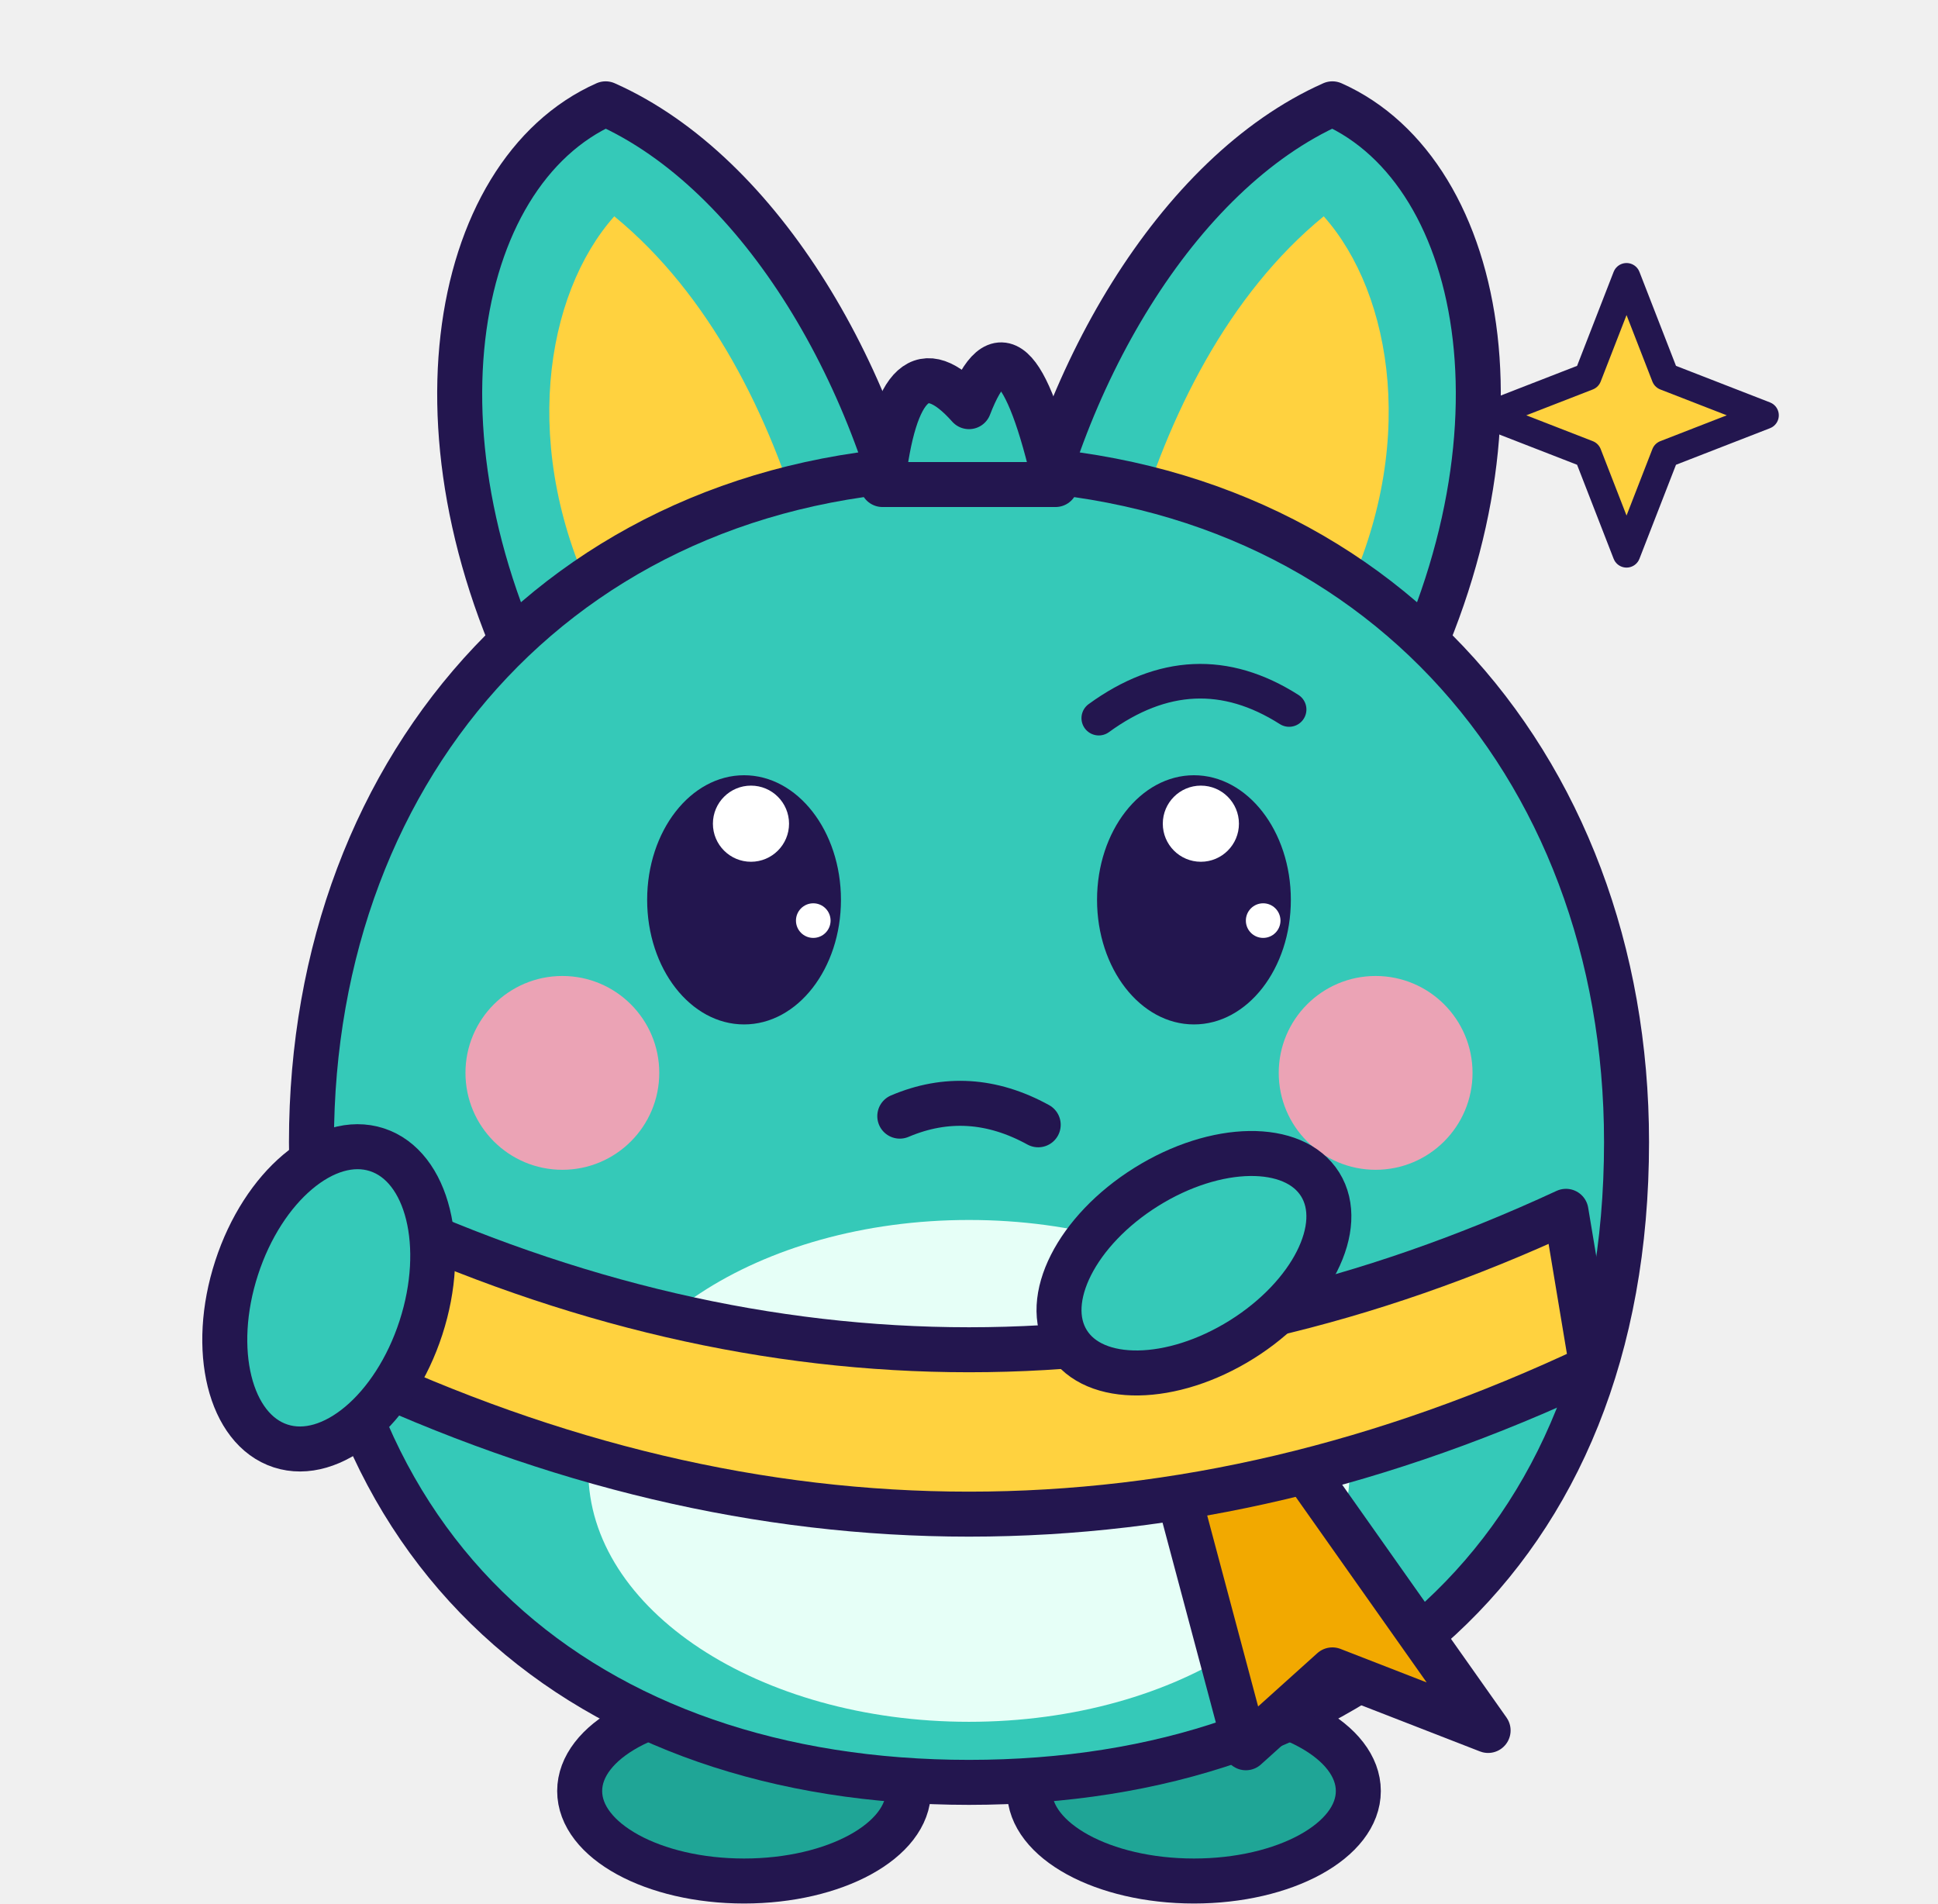
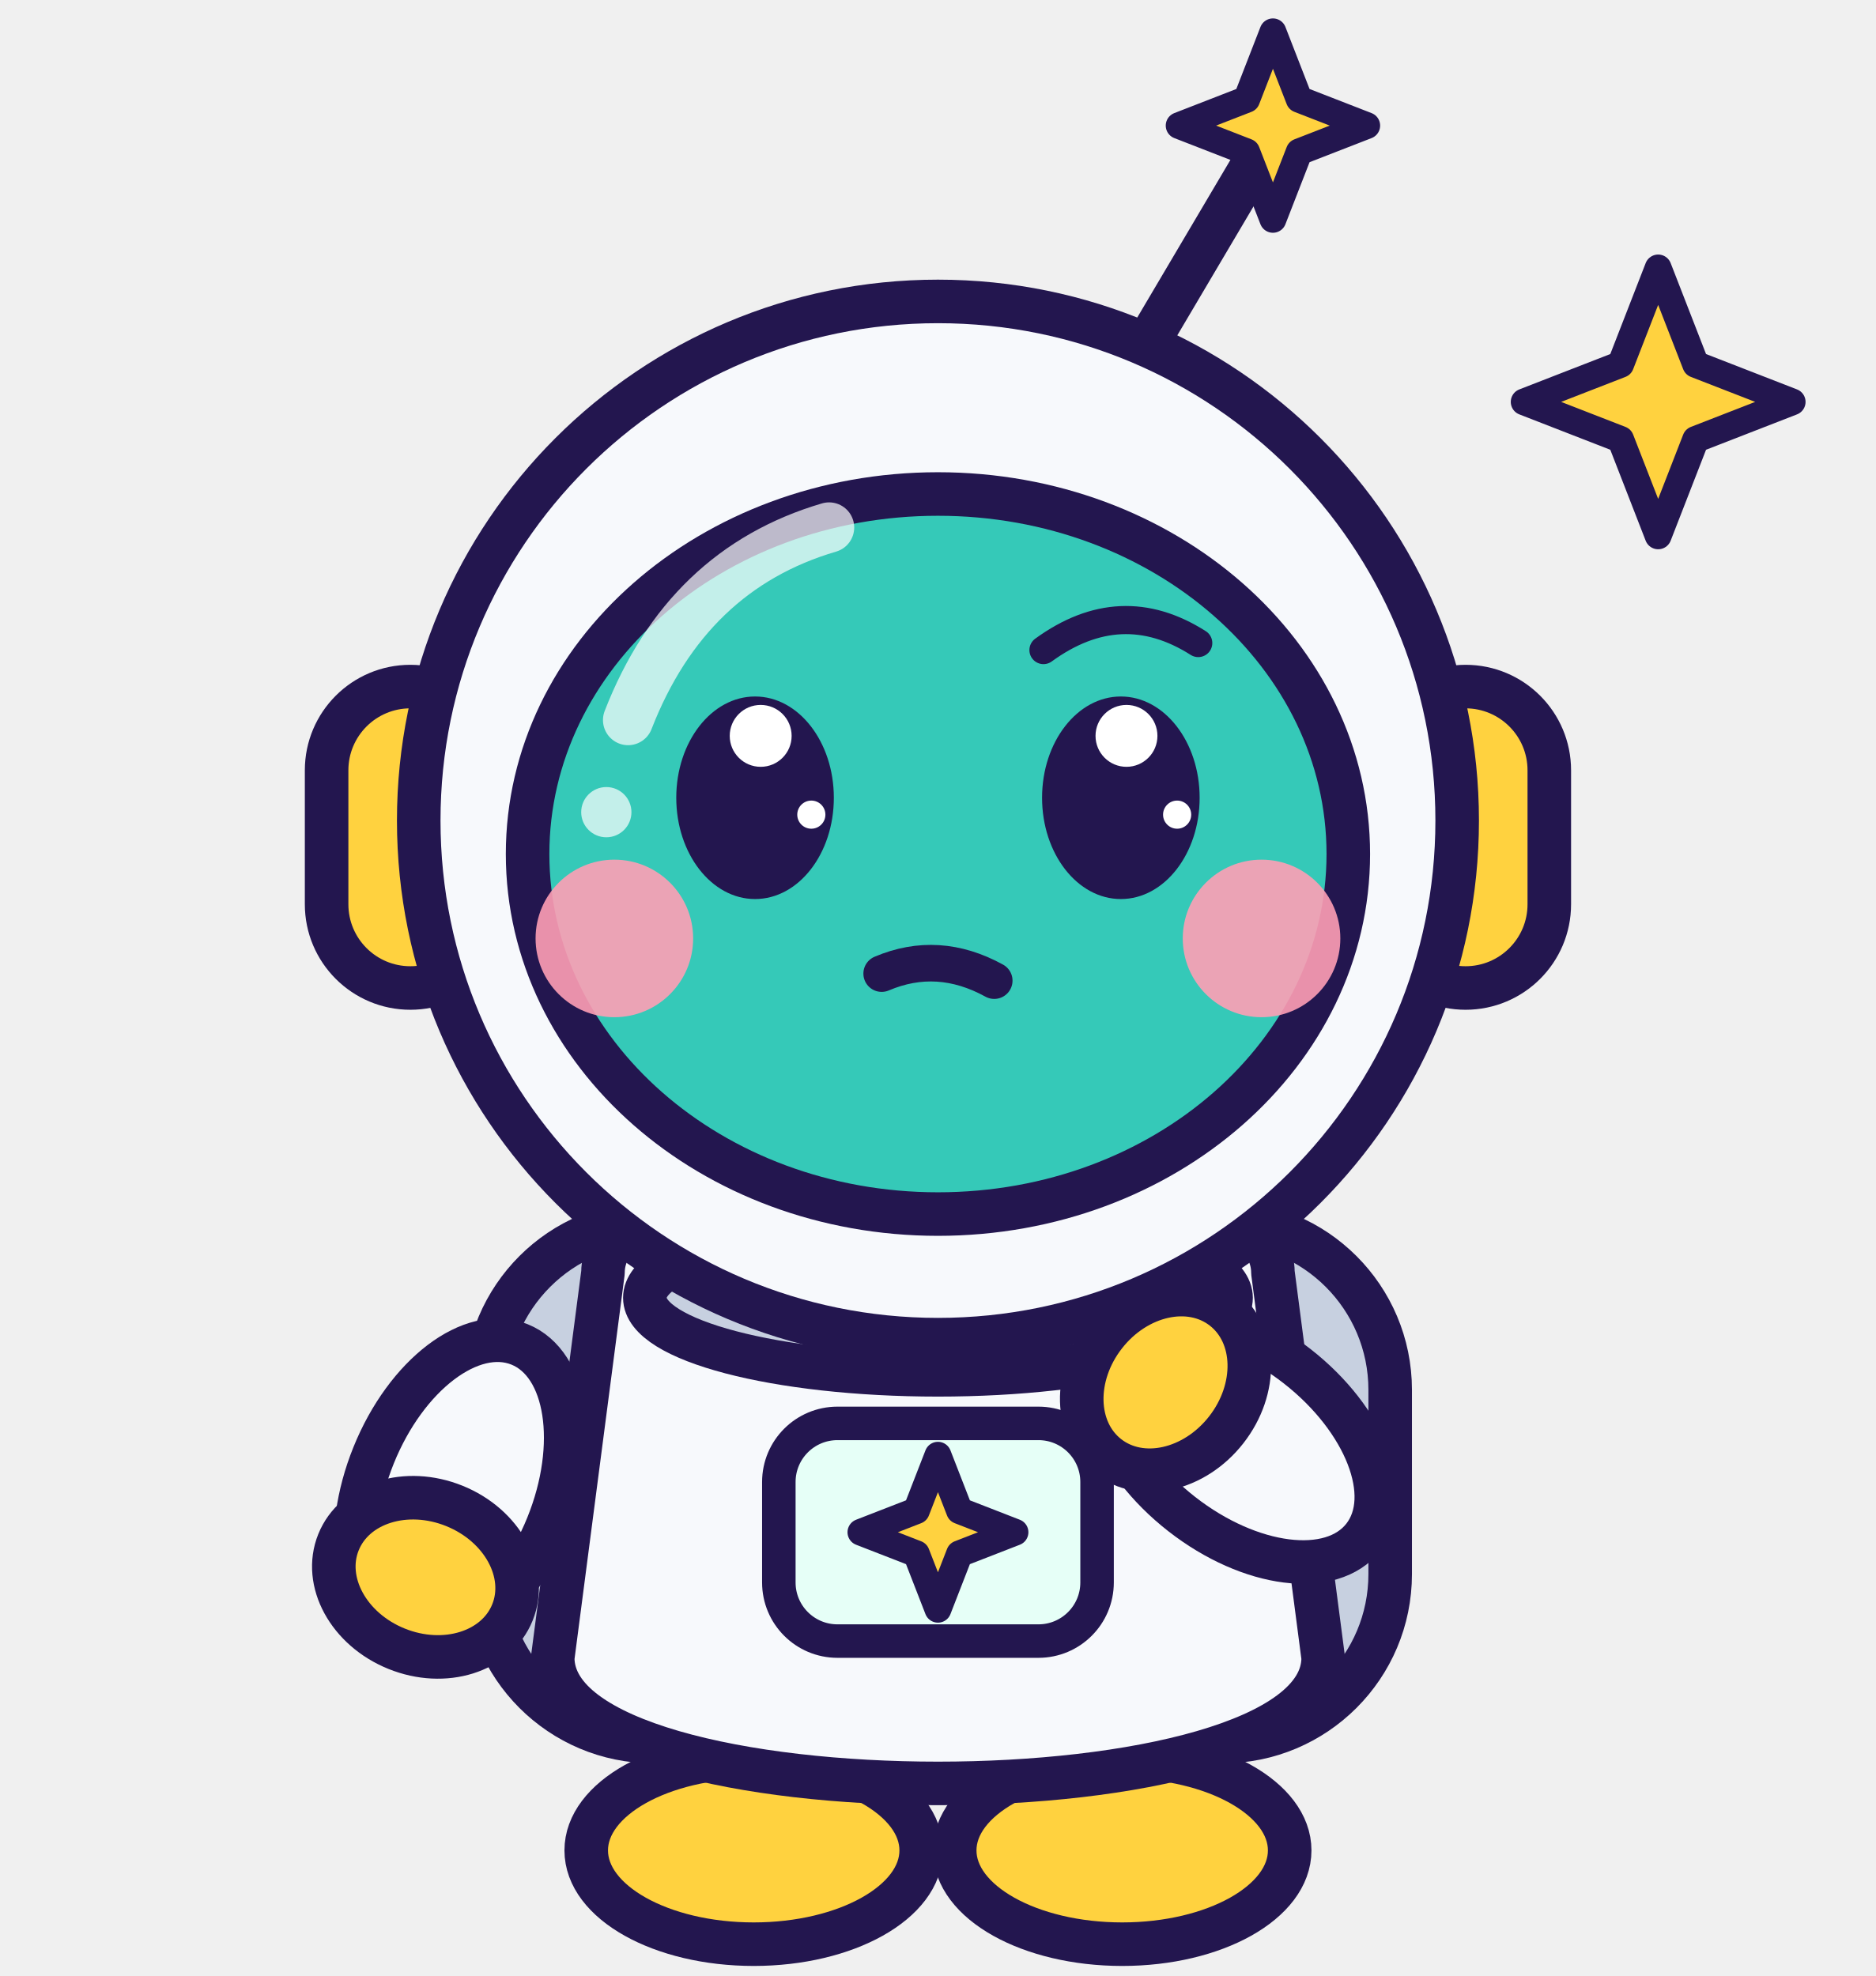
- <svg xmlns="http://www.w3.org/2000/svg" viewBox="-6 0 112 110" width="448" height="440" aria-label="Matty">
-   <ellipse cx="37" cy="103.5" rx="9.5" ry="5.2" fill="#1fa596" stroke="#23164f" stroke-width="2.6" stroke-linejoin="round" stroke-linecap="round" />
-   <ellipse cx="63" cy="103.5" rx="9.5" ry="5.2" fill="#1fa596" stroke="#23164f" stroke-width="2.6" stroke-linejoin="round" stroke-linecap="round" />
-   <g fill="#35c9b8" stroke="#23164f" stroke-width="2.6" stroke-linejoin="round" stroke-linecap="round">
-     <path d="M26 42 C17 26 20 10 29 6 C38 10 45 22 47 34Z" />
-     <path d="M74 42 C83 26 80 10 71 6 C62 10 55 22 53 34Z" />
-     <path d="M28.5 35 C24 26 25.5 17 29.5 12.5 C35 17 38.5 24 40.5 31Z" fill="#ffd23f" stroke="none" />
-     <path d="M71.5 35 C76 26 74.5 17 70.5 12.5 C65 17 61.5 24 59.5 31Z" fill="#ffd23f" stroke="none" />
+ <svg xmlns="http://www.w3.org/2000/svg" viewBox="-6 -8 112 118" width="448" height="472" aria-label="Matty">
+   <rect x="23" y="65" width="54" height="31" rx="10" fill="#c7d0e0" stroke="#23164f" stroke-width="2.6" stroke-linejoin="round" stroke-linecap="round" />
+   <ellipse cx="39" cy="102.5" rx="10" ry="5.6" fill="#ffd23f" stroke="#23164f" stroke-width="2.6" stroke-linejoin="round" stroke-linecap="round" />
+   <ellipse cx="61" cy="102.5" rx="10" ry="5.6" fill="#ffd23f" stroke="#23164f" stroke-width="2.6" stroke-linejoin="round" stroke-linecap="round" />
+   <path d="M30 68 C30 59 70 59 70 68 L73 91 C73 101 27 101 27 91Z" fill="#f7f9fc" stroke="#23164f" stroke-width="2.6" stroke-linejoin="round" stroke-linecap="round" />
+   <rect x="40.5" y="77" width="19" height="13" rx="3.5" fill="#e6fff7" stroke="#23164f" stroke-width="2" stroke-linejoin="round" stroke-linecap="round" />
+   <path d="M50 78.9 L51.288 82.212 L54.6 83.5 L51.288 84.788 L50 88.1 L48.712 84.788 L45.4 83.5 L48.712 82.212Z" fill="#ffd23f" stroke="#23164f" stroke-width="1.6" stroke-linejoin="round" stroke-linecap="round" />
+   <ellipse cx="50" cy="69.5" rx="17.5" ry="4.6" fill="#c7d0e0" stroke="#23164f" stroke-width="2.6" stroke-linejoin="round" stroke-linecap="round" />
+   <path d="M62.5 12.5 L69 1.5" fill="none" stroke="#23164f" stroke-width="2.6" stroke-linejoin="round" stroke-linecap="round" />
+   <path d="M70 -6.1 L71.568 -2.068 L75.6 -0.5 L71.568 1.068 L70 5.1 L68.432 1.068 L64.4 -0.5 L68.432 -2.068Z" fill="#ffd23f" stroke="#23164f" stroke-width="1.6" stroke-linejoin="round" stroke-linecap="round" />
+   <rect x="13.5" y="33" width="10" height="18" rx="5" fill="#ffd23f" stroke="#23164f" stroke-width="2.6" stroke-linejoin="round" stroke-linecap="round" />
+   <rect x="76.5" y="33" width="10" height="18" rx="5" fill="#ffd23f" stroke="#23164f" stroke-width="2.6" stroke-linejoin="round" stroke-linecap="round" />
+   <circle cx="50" cy="41" r="31" fill="#f7f9fc" stroke="#23164f" stroke-width="2.6" stroke-linejoin="round" stroke-linecap="round" />
+   <ellipse cx="50" cy="43" rx="24.5" ry="21.5" fill="#35c9b8" stroke="#23164f" stroke-width="2.6" stroke-linejoin="round" stroke-linecap="round" />
+   <g transform="translate(50 43) scale(.84) translate(-50 -56)">
+     <circle cx="27" cy="62" r="5.6" fill="#ff9fb5" opacity=".9" />
+     <circle cx="73" cy="62" r="5.6" fill="#ff9fb5" opacity=".9" />
+     <g>
+       <ellipse cx="37" cy="52" rx="5.6" ry="7.2" fill="#23164f" />
+       <ellipse cx="63" cy="52" rx="5.6" ry="7.2" fill="#23164f" />
+       <g fill="#fff" transform="translate(2.2 -1.6)">
+         <circle cx="35.2" cy="49.2" r="2.2" />
+         <circle cx="61.2" cy="49.2" r="2.2" />
+         <circle cx="38.8" cy="54.8" r="1" />
+         <circle cx="64.8" cy="54.8" r="1" />
+       </g>
+     </g>
+     <path d="M57.5 41.5 Q63 37.5 68.5 41" fill="none" stroke="#23164f" stroke-width="2" stroke-linejoin="round" stroke-linecap="round" />
+     <path d="M46 64.5 Q50 62.8 54 65" fill="none" stroke="#23164f" stroke-width="2.6" stroke-linejoin="round" stroke-linecap="round" />
  </g>
-   <path d="M50 27 C73 27 88 44 88 66 C88 90 72 103 50 103 C28 103 12 90 12 66 C12 44 27 27 50 27Z" fill="#35c9b8" stroke="#23164f" stroke-width="2.6" stroke-linejoin="round" stroke-linecap="round" />
-   <ellipse cx="50" cy="85" rx="22" ry="14.5" fill="#e6fff7" />
-   <path d="M45 28 Q46 19 50 23.5 Q52.5 17 55 28Z" fill="#35c9b8" stroke="#23164f" stroke-width="2.6" stroke-linejoin="round" stroke-linecap="round" />
-   <circle cx="26.5" cy="62" r="5.6" fill="#ff9fb5" opacity=".9" />
-   <circle cx="73.5" cy="62" r="5.6" fill="#ff9fb5" opacity=".9" />
-   <g>
-     <ellipse cx="37" cy="52" rx="5.6" ry="7.2" fill="#23164f" />
-     <ellipse cx="63" cy="52" rx="5.6" ry="7.2" fill="#23164f" />
-     <g fill="#fff" transform="translate(2.2 -1.6)">
-       <circle cx="35.2" cy="49.2" r="2.2" />
-       <circle cx="61.2" cy="49.2" r="2.2" />
-       <circle cx="38.8" cy="54.8" r="1" />
-       <circle cx="64.8" cy="54.8" r="1" />
-     </g>
+   <path d="M31.5 35 Q35 26 43.5 23.5" fill="none" stroke="#fff" stroke-width="3" stroke-linecap="round" opacity=".7" />
+   <circle cx="30.2" cy="40.5" r="1.5" fill="#fff" opacity=".7" />
+   <g transform="rotate(22 21.5 81)">
+     <ellipse cx="21.5" cy="81" rx="5.6" ry="9.4" fill="#f7f9fc" stroke="#23164f" stroke-width="2.6" stroke-linejoin="round" stroke-linecap="round" />
+     <ellipse cx="21.5" cy="86.6" rx="5.6" ry="4.6" fill="#ffd23f" stroke="#23164f" stroke-width="2.6" stroke-linejoin="round" stroke-linecap="round" />
  </g>
-   <path d="M57.5 41.5 Q63 37.5 68.5 41" fill="none" stroke="#23164f" stroke-width="2" stroke-linejoin="round" stroke-linecap="round" />
-   <path d="M46 64.5 Q50 62.8 54 65" fill="none" stroke="#23164f" stroke-width="2.6" stroke-linejoin="round" stroke-linecap="round" />
-   <path d="M68 83 L80 100 L71 96.5 L66 101 L62 86Z" fill="#f2a900" stroke="#23164f" stroke-width="2.6" stroke-linejoin="round" stroke-linecap="round" />
-   <path d="M15.5 70 Q50 86 84.5 70 L86 79 Q50 96 14 79Z" fill="#ffd23f" stroke="#23164f" stroke-width="2.6" stroke-linejoin="round" stroke-linecap="round" />
-   <ellipse cx="13" cy="75" rx="5.6" ry="9" fill="#35c9b8" stroke="#23164f" stroke-width="2.6" stroke-linejoin="round" stroke-linecap="round" transform="rotate(18 13 75)" />
-   <ellipse cx="63" cy="73" rx="5.2" ry="8.6" fill="#35c9b8" stroke="#23164f" stroke-width="2.6" stroke-linejoin="round" stroke-linecap="round" transform="rotate(58 63 73)" />
-   <path d="M88 16 L90.24 21.76 L96 24 L90.24 26.24 L88 32 L85.76 26.24 L80 24 L85.76 21.76Z" fill="#ffd23f" stroke="#23164f" stroke-width="1.6" stroke-linejoin="round" stroke-linecap="round" />
+   <g transform="rotate(-52 68 78)">
+     <ellipse cx="68" cy="78" rx="5.6" ry="9.4" fill="#f7f9fc" stroke="#23164f" stroke-width="2.6" stroke-linejoin="round" stroke-linecap="round" />
+     <ellipse cx="68" cy="72.4" rx="5.6" ry="4.6" fill="#ffd23f" stroke="#23164f" stroke-width="2.6" stroke-linejoin="round" stroke-linecap="round" />
+   </g>
+   <path d="M93 8 L95.24 13.76 L101 16 L95.24 18.24 L93 24 L90.76 18.24 L85 16 L90.76 13.76Z" fill="#ffd23f" stroke="#23164f" stroke-width="1.6" stroke-linejoin="round" stroke-linecap="round" />
</svg>
